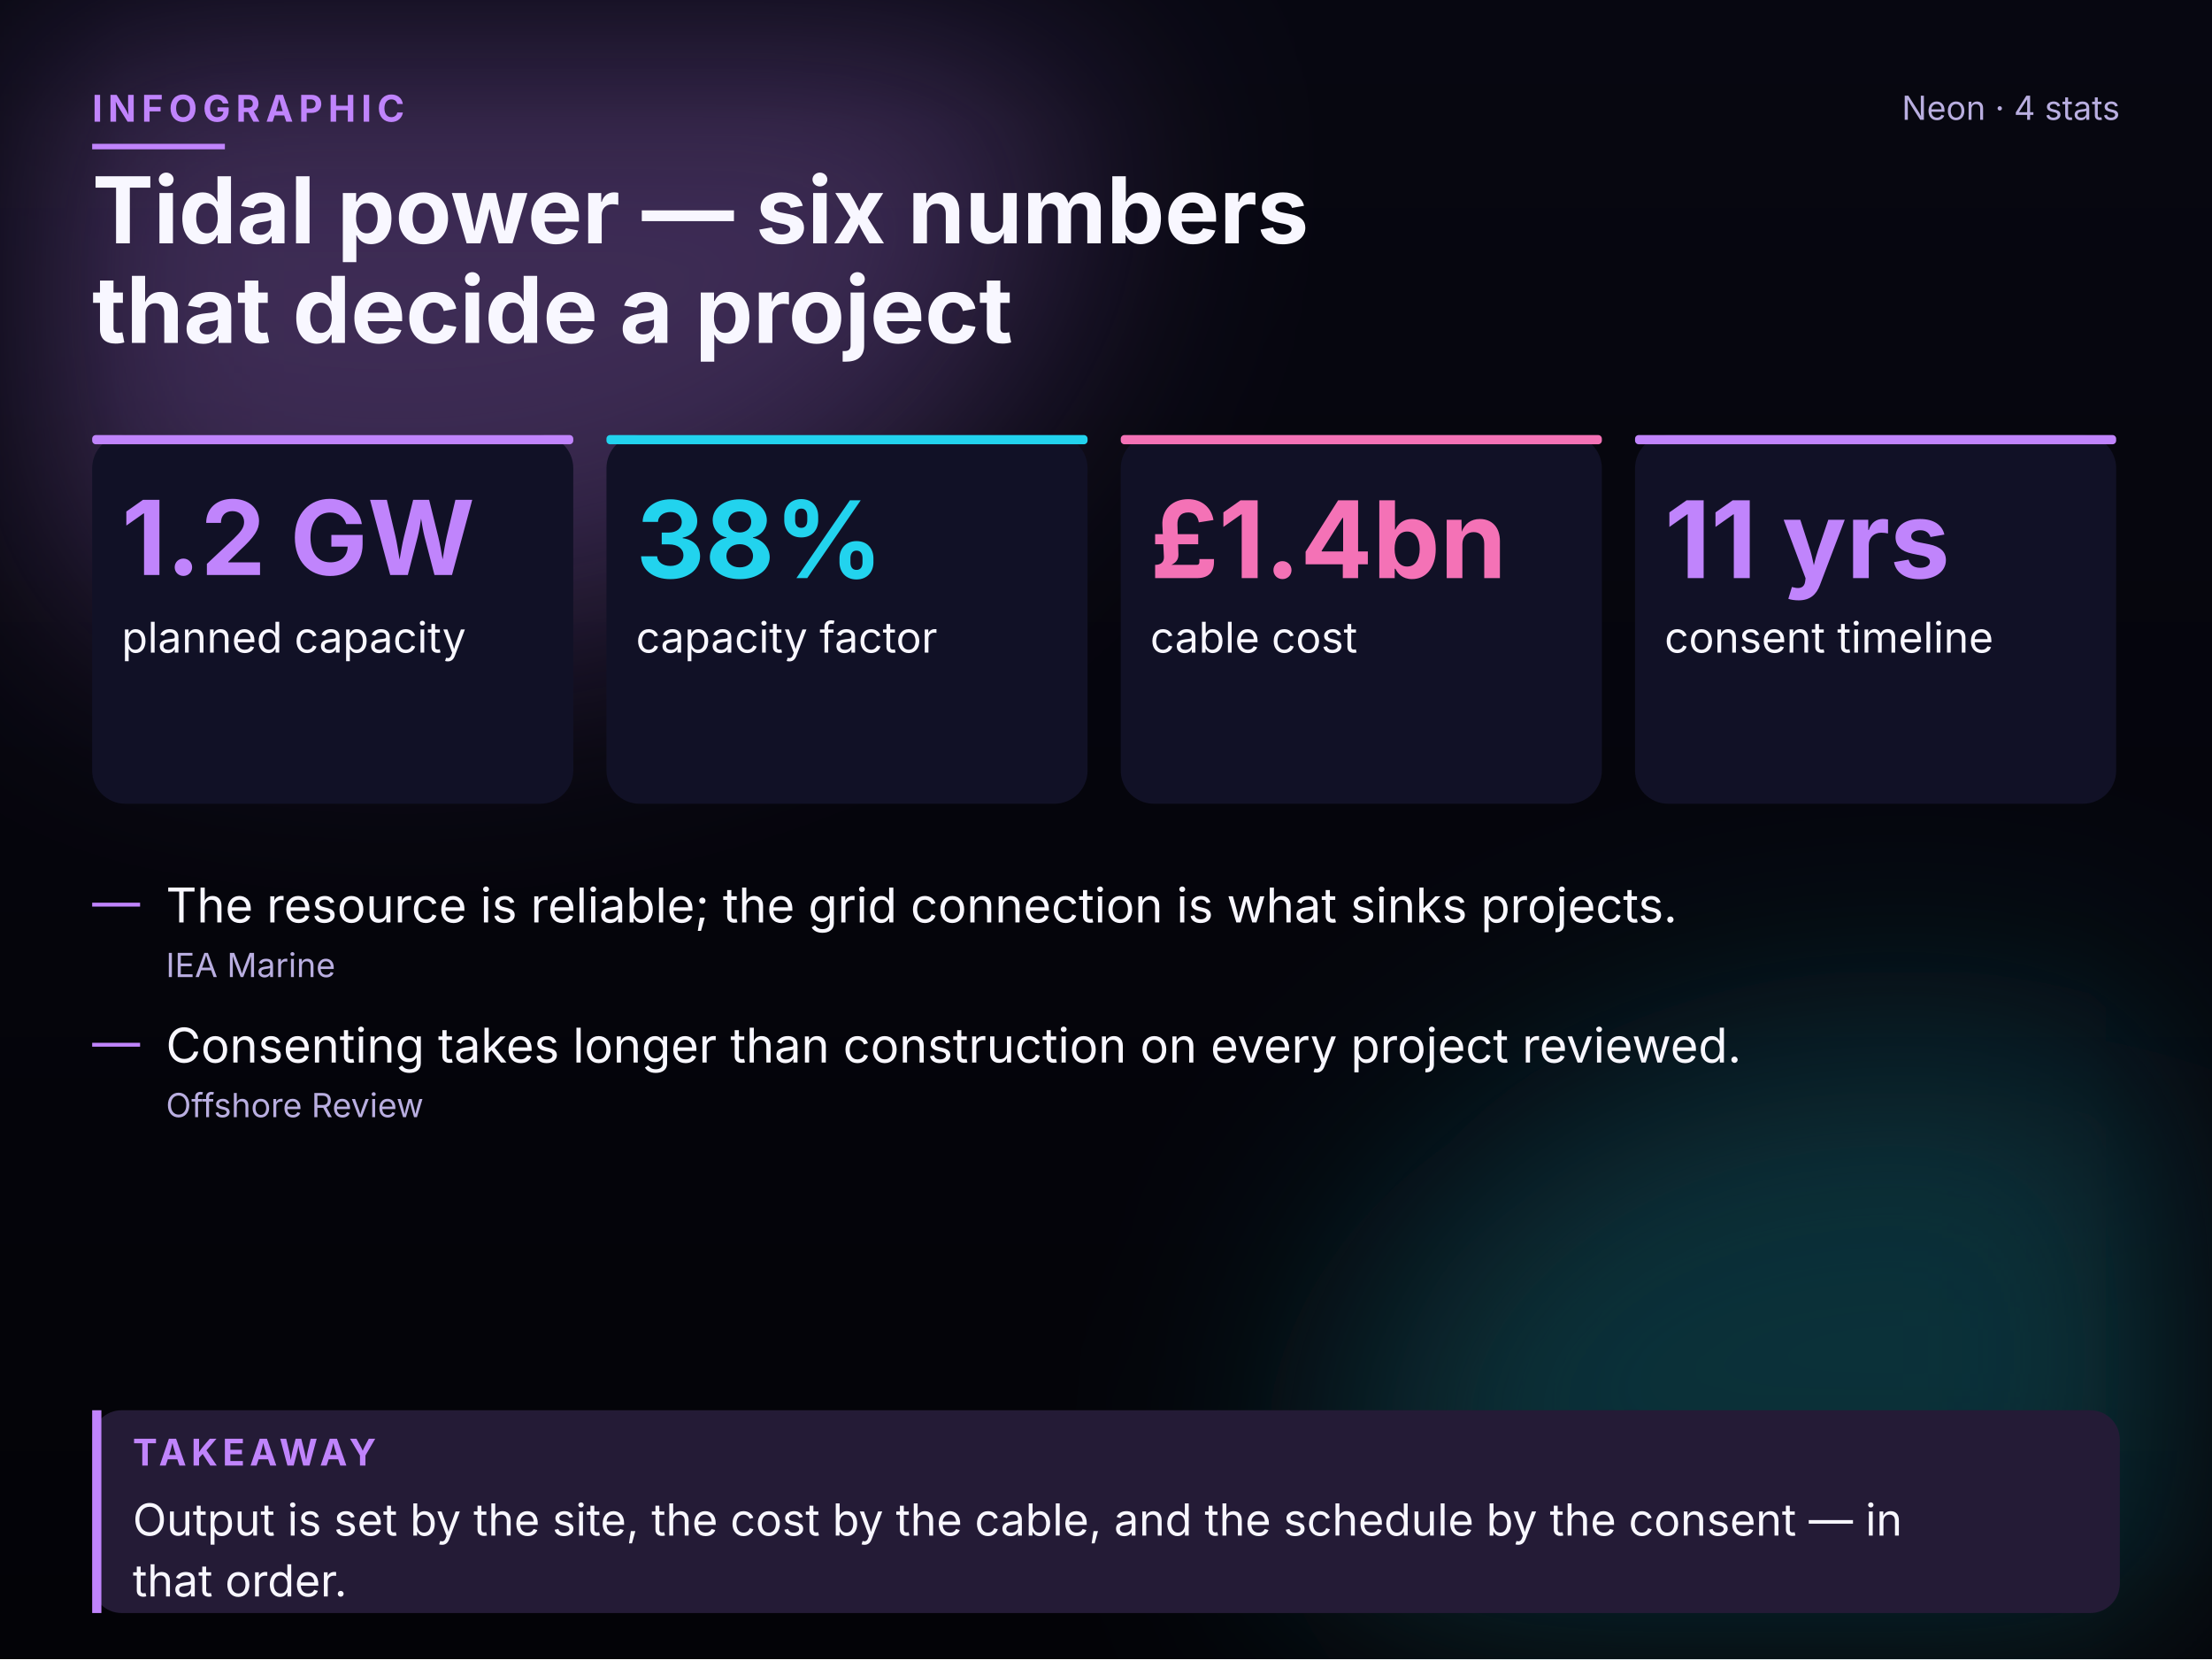
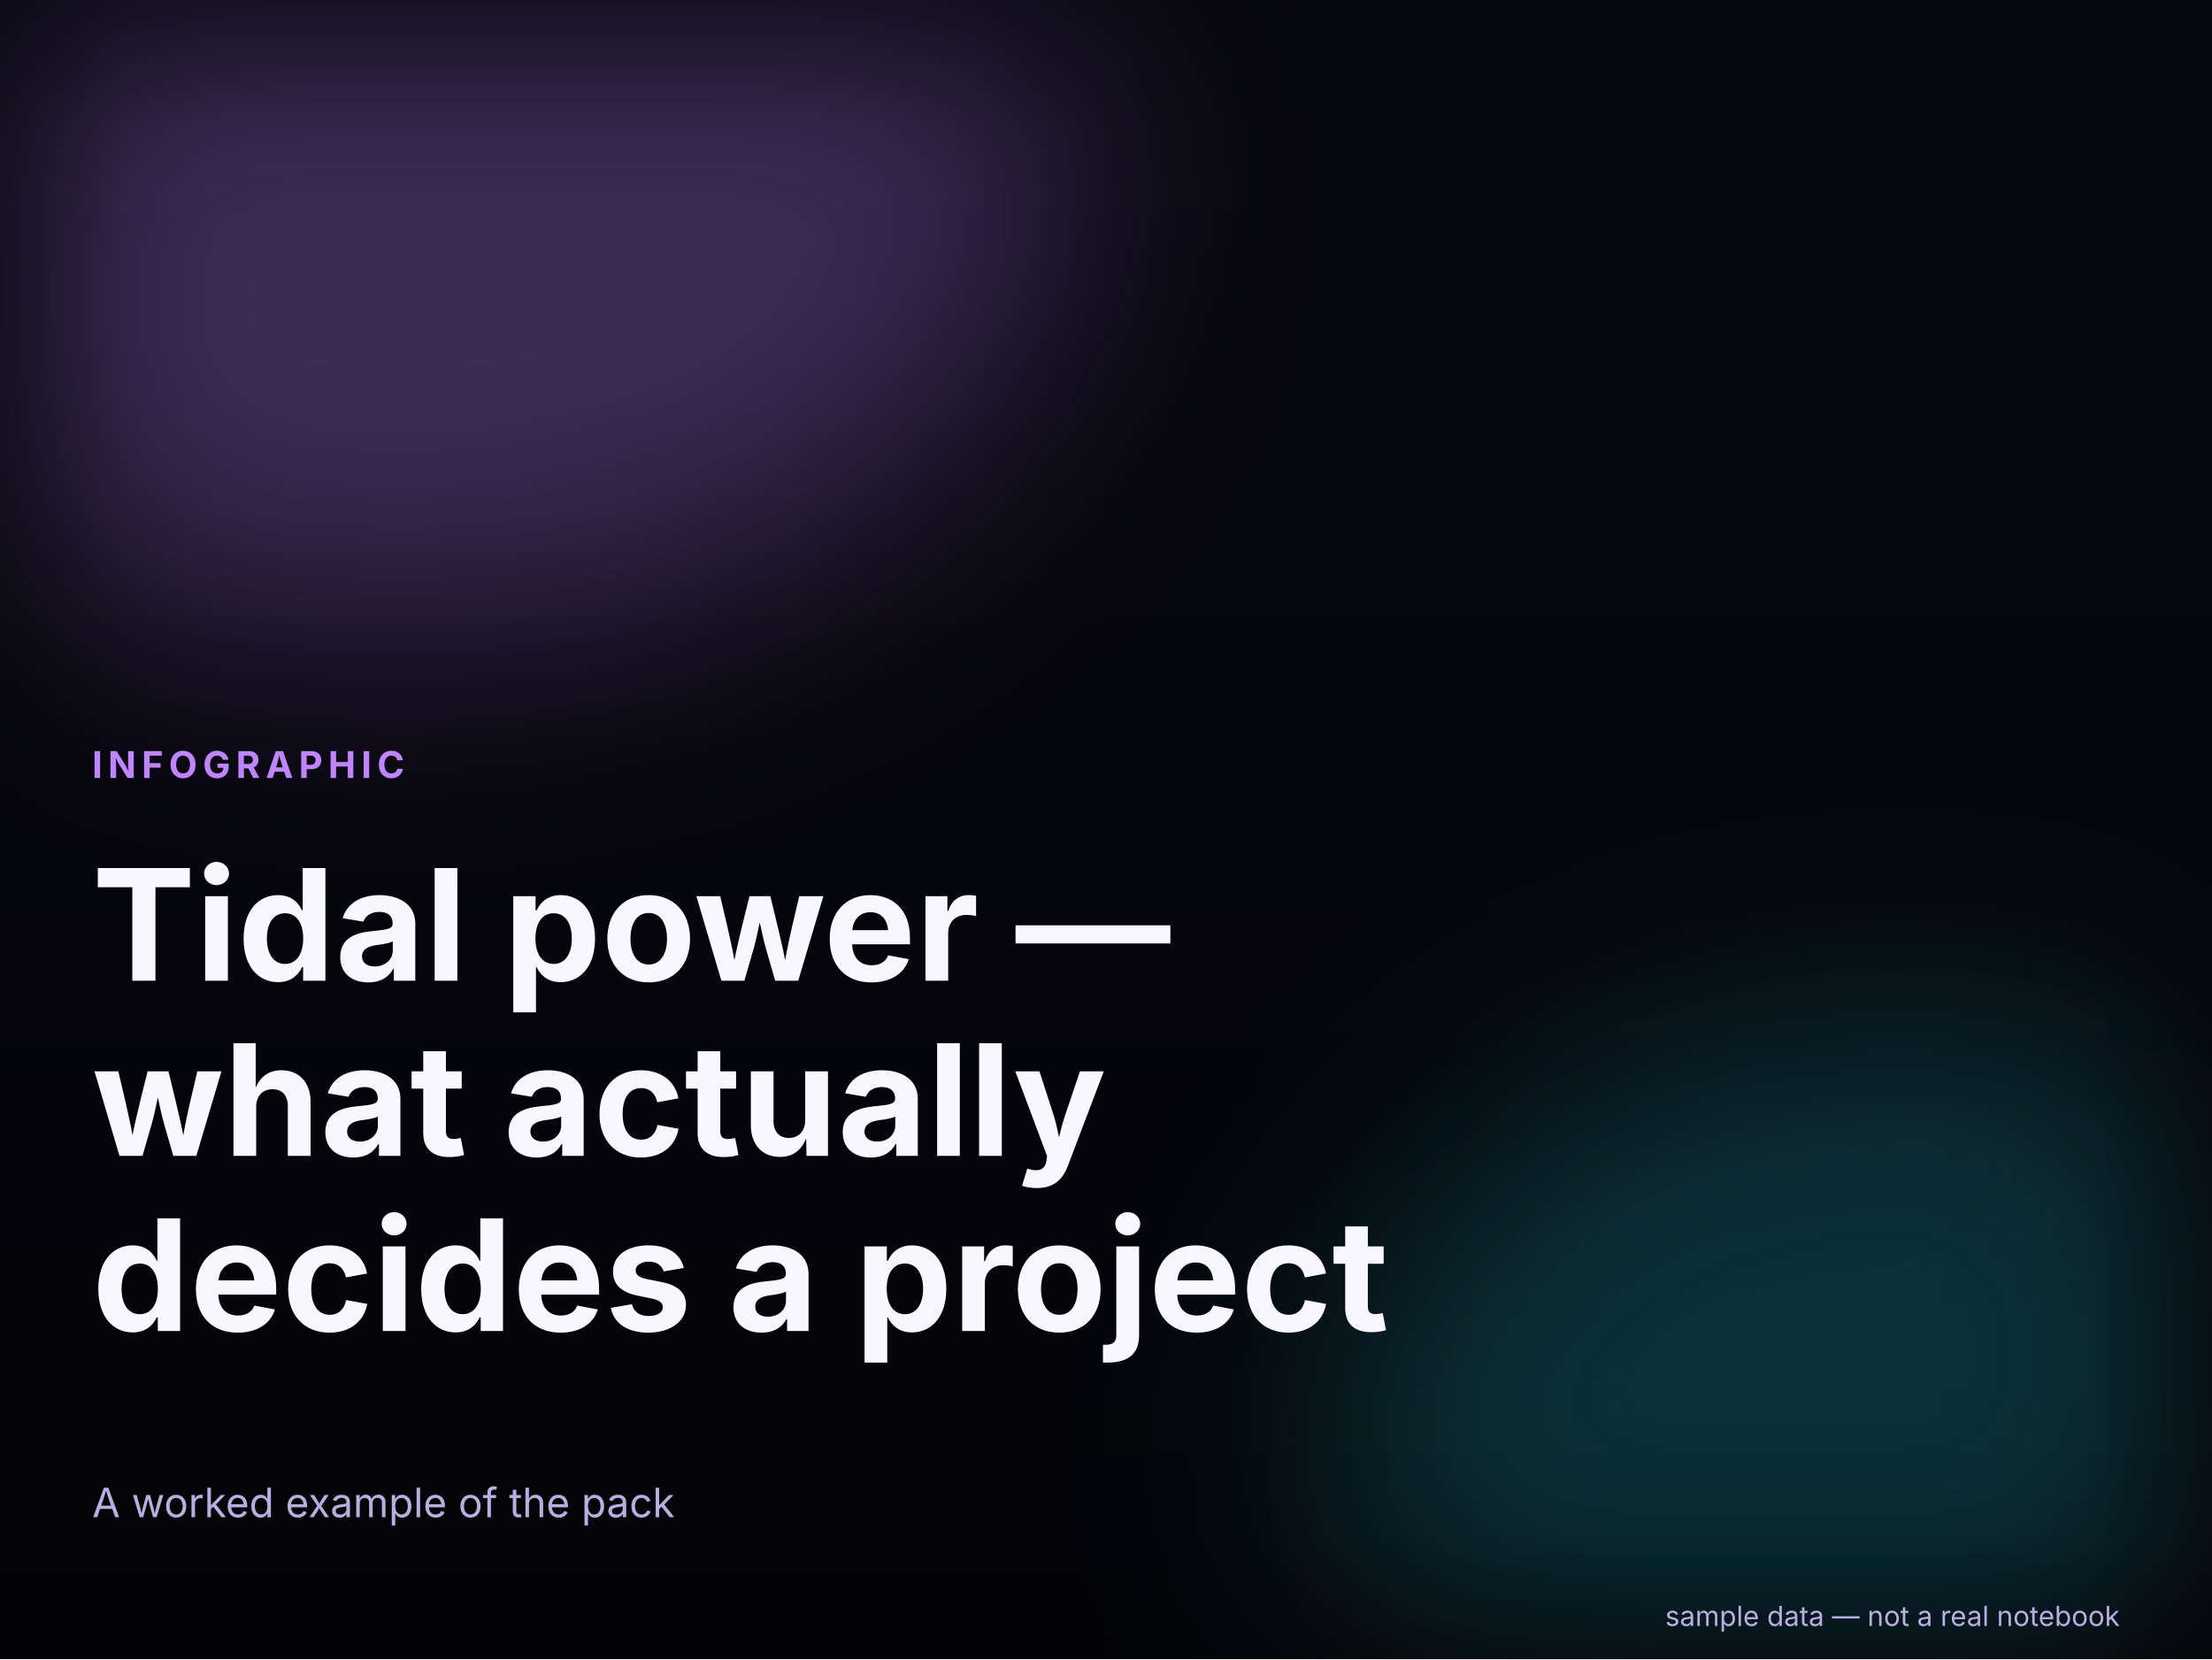
- <svg xmlns="http://www.w3.org/2000/svg" width="1200" height="900" viewBox="0 0 1200 900" role="img" aria-labelledby="gfx-title gfx-desc" data-template="infographic" data-preset="neon" data-detail="standard">
+ <svg xmlns="http://www.w3.org/2000/svg" width="1200" height="900" viewBox="0 0 1200 900" role="img" aria-labelledby="gfx-title gfx-desc" data-template="cover" data-preset="neon" data-detail="standard">
  <defs>
    <filter id="glow" x="-40%" y="-60%" width="180%" height="240%">
      <feGaussianBlur stdDeviation="70" />
    </filter>
  </defs>
  <linearGradient id="poster" x1="0" y1="0" x2="0" y2="1">
    <stop offset="0" stop-color="#070711" />
    <stop offset="1" stop-color="#030307" />
  </linearGradient>
  <rect width="1200" height="900" fill="url(#poster)" />
  <g filter="url(#glow)" opacity="0.40">
    <ellipse cx="216" cy="90" rx="360" ry="252" fill="#9063bd" />
    <ellipse cx="1032" cy="792" rx="312" ry="234" fill="#127482" />
  </g>
-   <text x="50.0" y="66.0" font-family="'Inter var','Inter','DejaVu Sans','Helvetica Neue',Arial,sans-serif" font-size="20" font-weight="700" fill="#c084fc" letter-spacing="3">INFOGRAPHIC</text>
-   <rect x="50.0" y="78.0" width="72.0" height="3.0" fill="#c084fc" />
-   <text x="1150.0" y="65.0" font-family="'Inter var','Inter','DejaVu Sans','Helvetica Neue',Arial,sans-serif" font-size="18" font-weight="400" fill="#b9aee0" text-anchor="end">Neon · 4 stats</text>
-   <text x="50.0" y="132.0" font-family="'Inter var','Inter','DejaVu Sans','Helvetica Neue',Arial,sans-serif" font-size="50" font-weight="700" fill="#f8f7ff">Tidal power — six numbers</text>
-   <text x="50.0" y="186.0" font-family="'Inter var','Inter','DejaVu Sans','Helvetica Neue',Arial,sans-serif" font-size="50" font-weight="700" fill="#f8f7ff">that decide a project</text>
-   <rect x="50.0" y="236.0" width="261.0" height="200.0" rx="18.0" fill="#111126" />
-   <rect x="50.0" y="236.0" width="261.0" height="5.0" rx="2.0" fill="#c084fc" />
-   <text x="66.0" y="311.9" font-family="'Inter var','Inter','DejaVu Sans','Helvetica Neue',Arial,sans-serif" font-size="56" font-weight="700" fill="#c084fc">1.2 GW</text>
-   <text x="66.0" y="354.0" font-family="'Inter var','Inter','DejaVu Sans','Helvetica Neue',Arial,sans-serif" font-size="23" font-weight="400" fill="#f8f7ff">planned capacity</text>
-   <rect x="329.0" y="236.0" width="261.0" height="200.0" rx="18.0" fill="#111126" />
-   <rect x="329.0" y="236.0" width="261.0" height="5.0" rx="2.0" fill="#22d3ee" />
-   <text x="345.0" y="313.6" font-family="'Inter var','Inter','DejaVu Sans','Helvetica Neue',Arial,sans-serif" font-size="58" font-weight="700" fill="#22d3ee">38%</text>
-   <text x="345.0" y="354.0" font-family="'Inter var','Inter','DejaVu Sans','Helvetica Neue',Arial,sans-serif" font-size="23" font-weight="400" fill="#f8f7ff">capacity factor</text>
-   <rect x="608.0" y="236.0" width="261.0" height="200.0" rx="18.0" fill="#111126" />
-   <rect x="608.0" y="236.0" width="261.0" height="5.0" rx="2.0" fill="#f472b6" />
-   <text x="624.0" y="313.6" font-family="'Inter var','Inter','DejaVu Sans','Helvetica Neue',Arial,sans-serif" font-size="58" font-weight="700" fill="#f472b6">£1.4bn</text>
-   <text x="624.0" y="354.0" font-family="'Inter var','Inter','DejaVu Sans','Helvetica Neue',Arial,sans-serif" font-size="23" font-weight="400" fill="#f8f7ff">cable cost</text>
-   <rect x="887.0" y="236.0" width="261.0" height="200.0" rx="18.0" fill="#111126" />
-   <rect x="887.0" y="236.0" width="261.0" height="5.0" rx="2.0" fill="#c084fc" />
-   <text x="903.0" y="313.6" font-family="'Inter var','Inter','DejaVu Sans','Helvetica Neue',Arial,sans-serif" font-size="58" font-weight="700" fill="#c084fc">11 yrs</text>
-   <text x="903.0" y="354.0" font-family="'Inter var','Inter','DejaVu Sans','Helvetica Neue',Arial,sans-serif" font-size="23" font-weight="400" fill="#f8f7ff">consent timeline</text>
-   <text x="50.0" y="498.8" font-family="'Inter var','Inter','DejaVu Sans','Helvetica Neue',Arial,sans-serif" font-size="26" font-weight="400" fill="#c084fc">—</text>
-   <text x="90.0" y="500.4" font-family="'Inter var','Inter','DejaVu Sans','Helvetica Neue',Arial,sans-serif" font-size="26" font-weight="400" fill="#f8f7ff">The resource is reliable; the grid connection is what sinks projects.</text>
-   <text x="90.0" y="530.0" font-family="'Inter var','Inter','DejaVu Sans','Helvetica Neue',Arial,sans-serif" font-size="18" font-weight="400" fill="#b9aee0">IEA Marine</text>
-   <text x="50.0" y="574.8" font-family="'Inter var','Inter','DejaVu Sans','Helvetica Neue',Arial,sans-serif" font-size="26" font-weight="400" fill="#c084fc">—</text>
-   <text x="90.0" y="576.4" font-family="'Inter var','Inter','DejaVu Sans','Helvetica Neue',Arial,sans-serif" font-size="26" font-weight="400" fill="#f8f7ff">Consenting takes longer than construction on every project reviewed.</text>
-   <text x="90.0" y="606.0" font-family="'Inter var','Inter','DejaVu Sans','Helvetica Neue',Arial,sans-serif" font-size="18" font-weight="400" fill="#b9aee0">Offshore Review</text>
-   <rect x="50.0" y="765.0" width="1100.0" height="110.0" rx="16.0" fill="#241b36" />
-   <rect x="50.0" y="765.0" width="5.0" height="110.0" fill="#c084fc" />
-   <text x="72.0" y="795.0" font-family="'Inter var','Inter','DejaVu Sans','Helvetica Neue',Arial,sans-serif" font-size="20" font-weight="700" fill="#c084fc" letter-spacing="2.6">TAKEAWAY</text>
-   <text x="72.0" y="833.0" font-family="'Inter var','Inter','DejaVu Sans','Helvetica Neue',Arial,sans-serif" font-size="24" font-weight="400" fill="#f8f7ff">Output is set by the site, the cost by the cable, and the schedule by the consent — in</text>
-   <text x="72.0" y="866.0" font-family="'Inter var','Inter','DejaVu Sans','Helvetica Neue',Arial,sans-serif" font-size="24" font-weight="400" fill="#f8f7ff">that order.</text>
+   <text x="50.0" y="422.0" font-family="'Inter var','Inter','DejaVu Sans','Helvetica Neue',Arial,sans-serif" font-size="20" font-weight="700" fill="#c084fc" letter-spacing="3">INFOGRAPHIC</text>
+   <text x="50.0" y="532.0" font-family="'Inter var','Inter','DejaVu Sans','Helvetica Neue',Arial,sans-serif" font-size="84" font-weight="700" fill="#f8f7ff">Tidal power —</text>
+   <text x="50.0" y="627.0" font-family="'Inter var','Inter','DejaVu Sans','Helvetica Neue',Arial,sans-serif" font-size="84" font-weight="700" fill="#f8f7ff">what actually</text>
+   <text x="50.0" y="722.0" font-family="'Inter var','Inter','DejaVu Sans','Helvetica Neue',Arial,sans-serif" font-size="84" font-weight="700" fill="#f8f7ff">decides a project</text>
+   <text x="50.0" y="823.0" font-family="'Inter var','Inter','DejaVu Sans','Helvetica Neue',Arial,sans-serif" font-size="22" font-weight="400" fill="#b9aee0">A worked example of the pack</text>
+   <text x="1150.0" y="882.0" font-family="'Inter var','Inter','DejaVu Sans','Helvetica Neue',Arial,sans-serif" font-size="15" font-weight="400" fill="#b9aee0" text-anchor="end">sample data — not a real notebook</text>
</svg>
